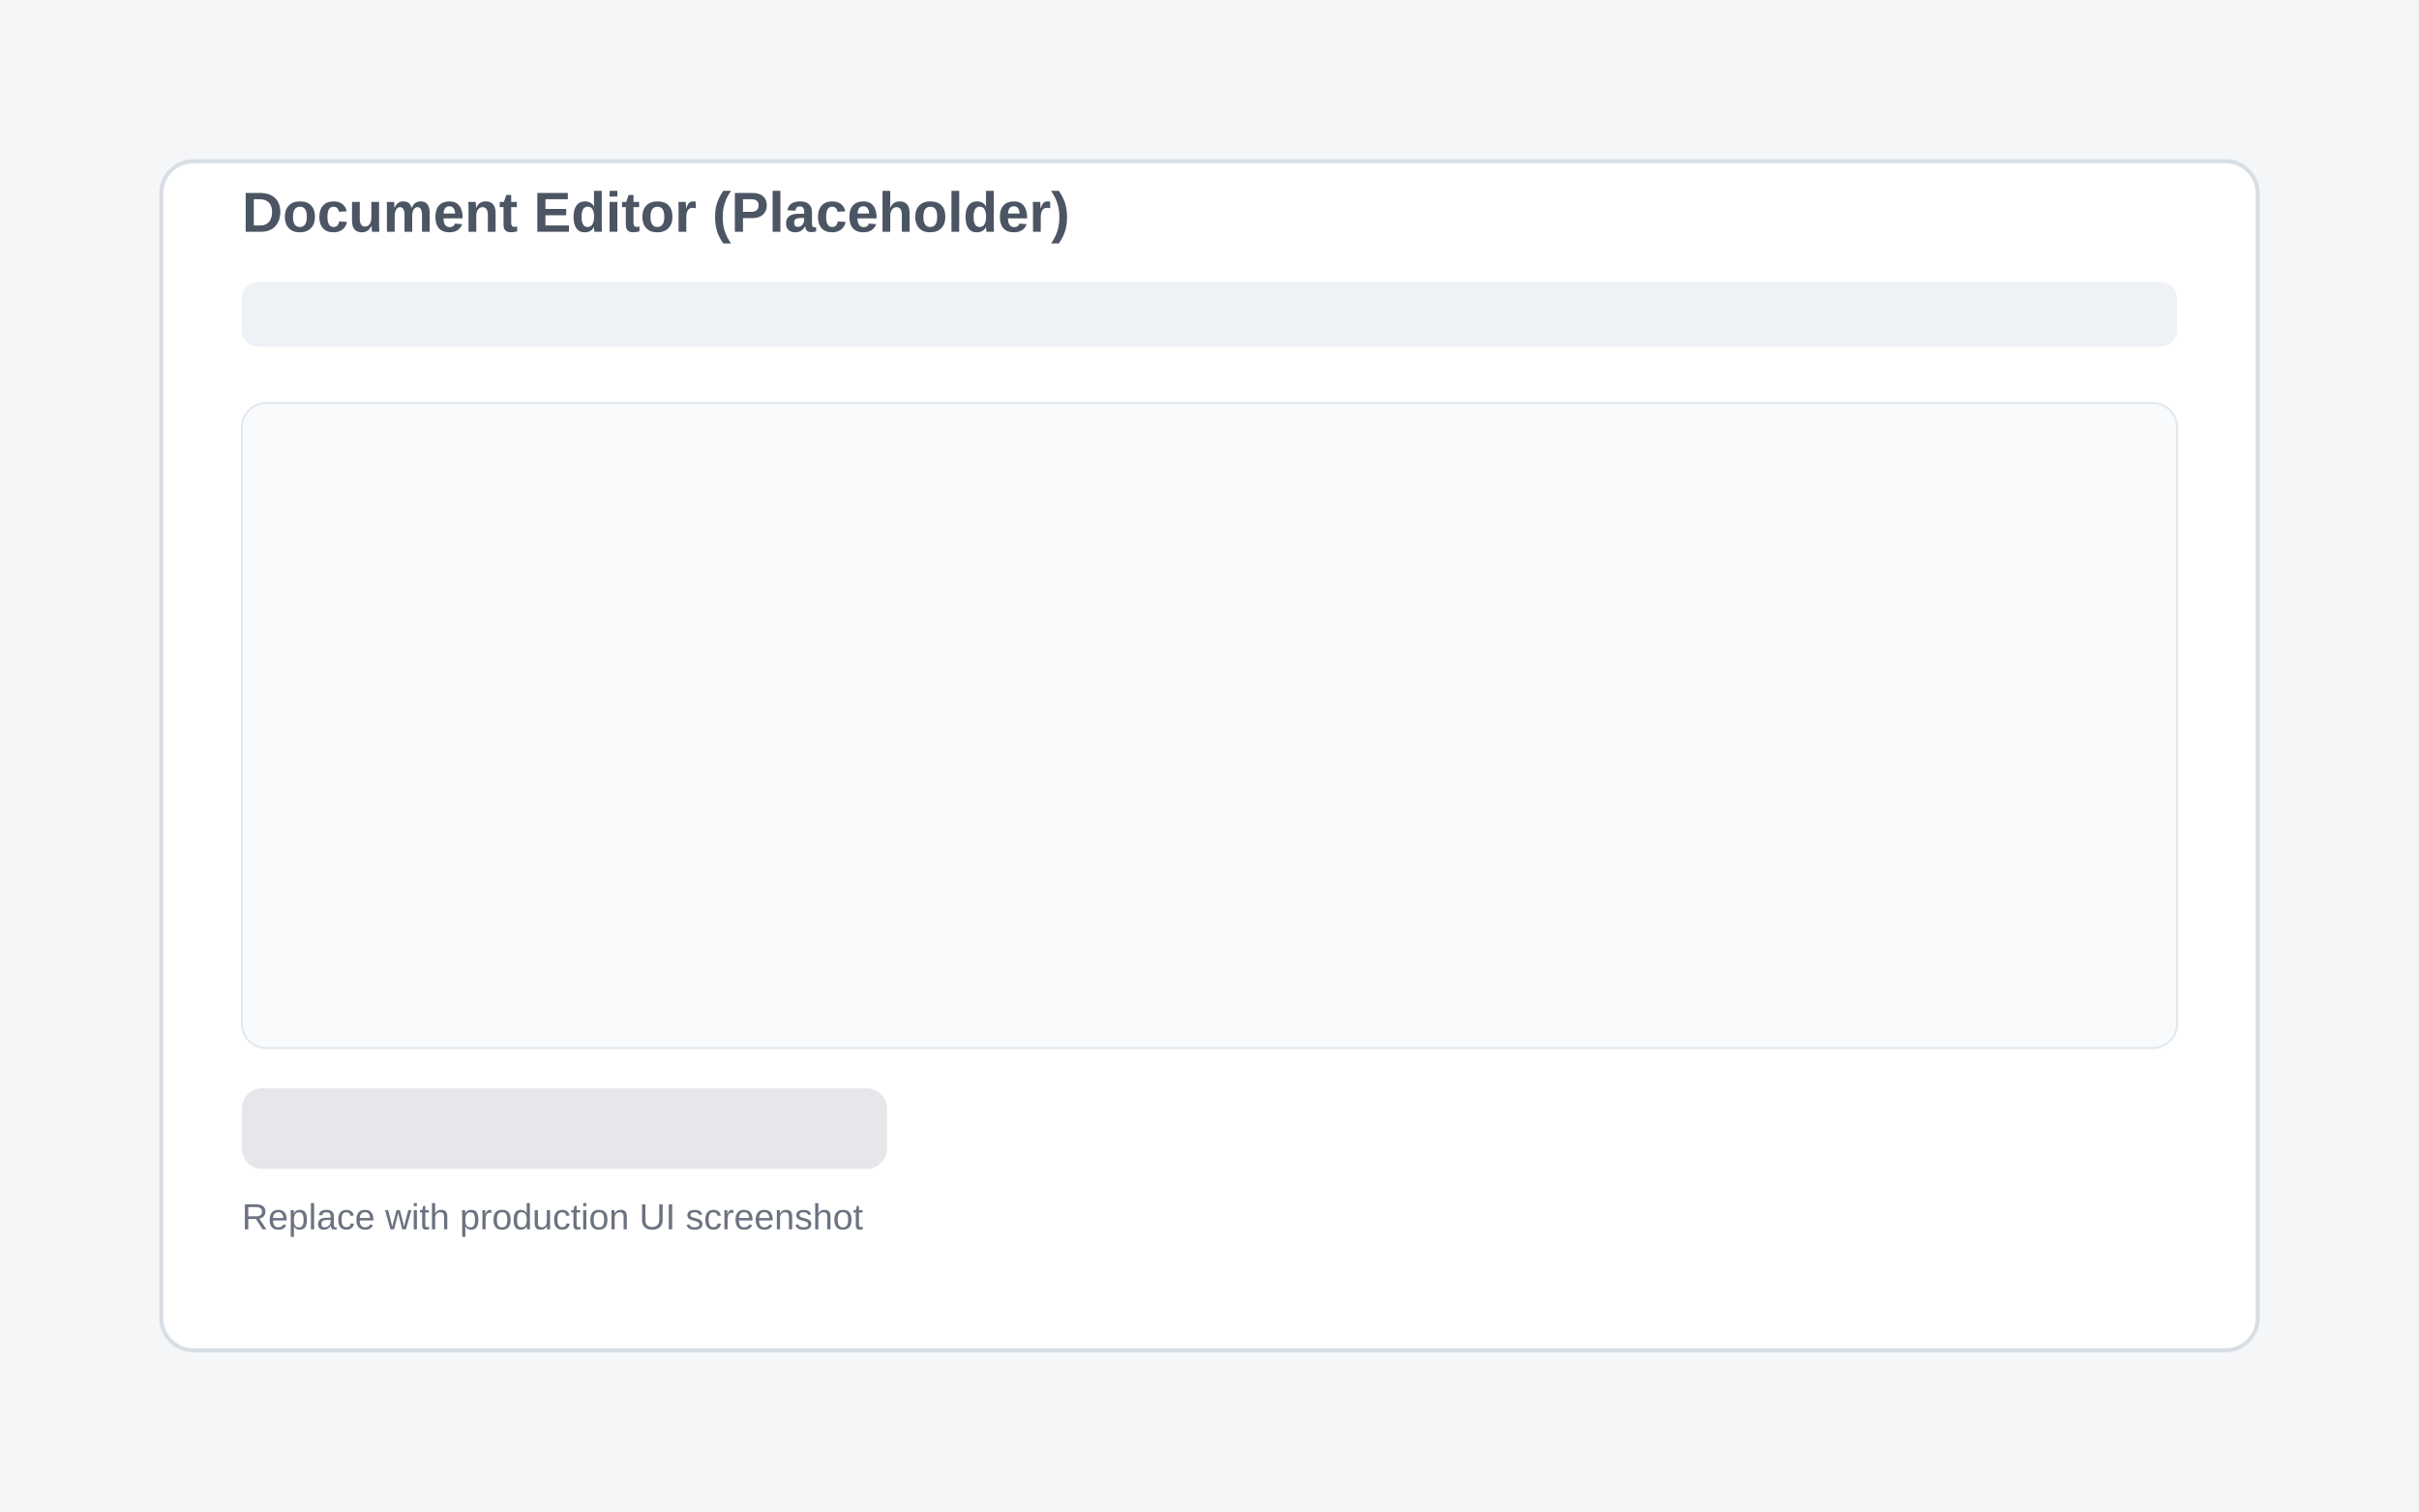
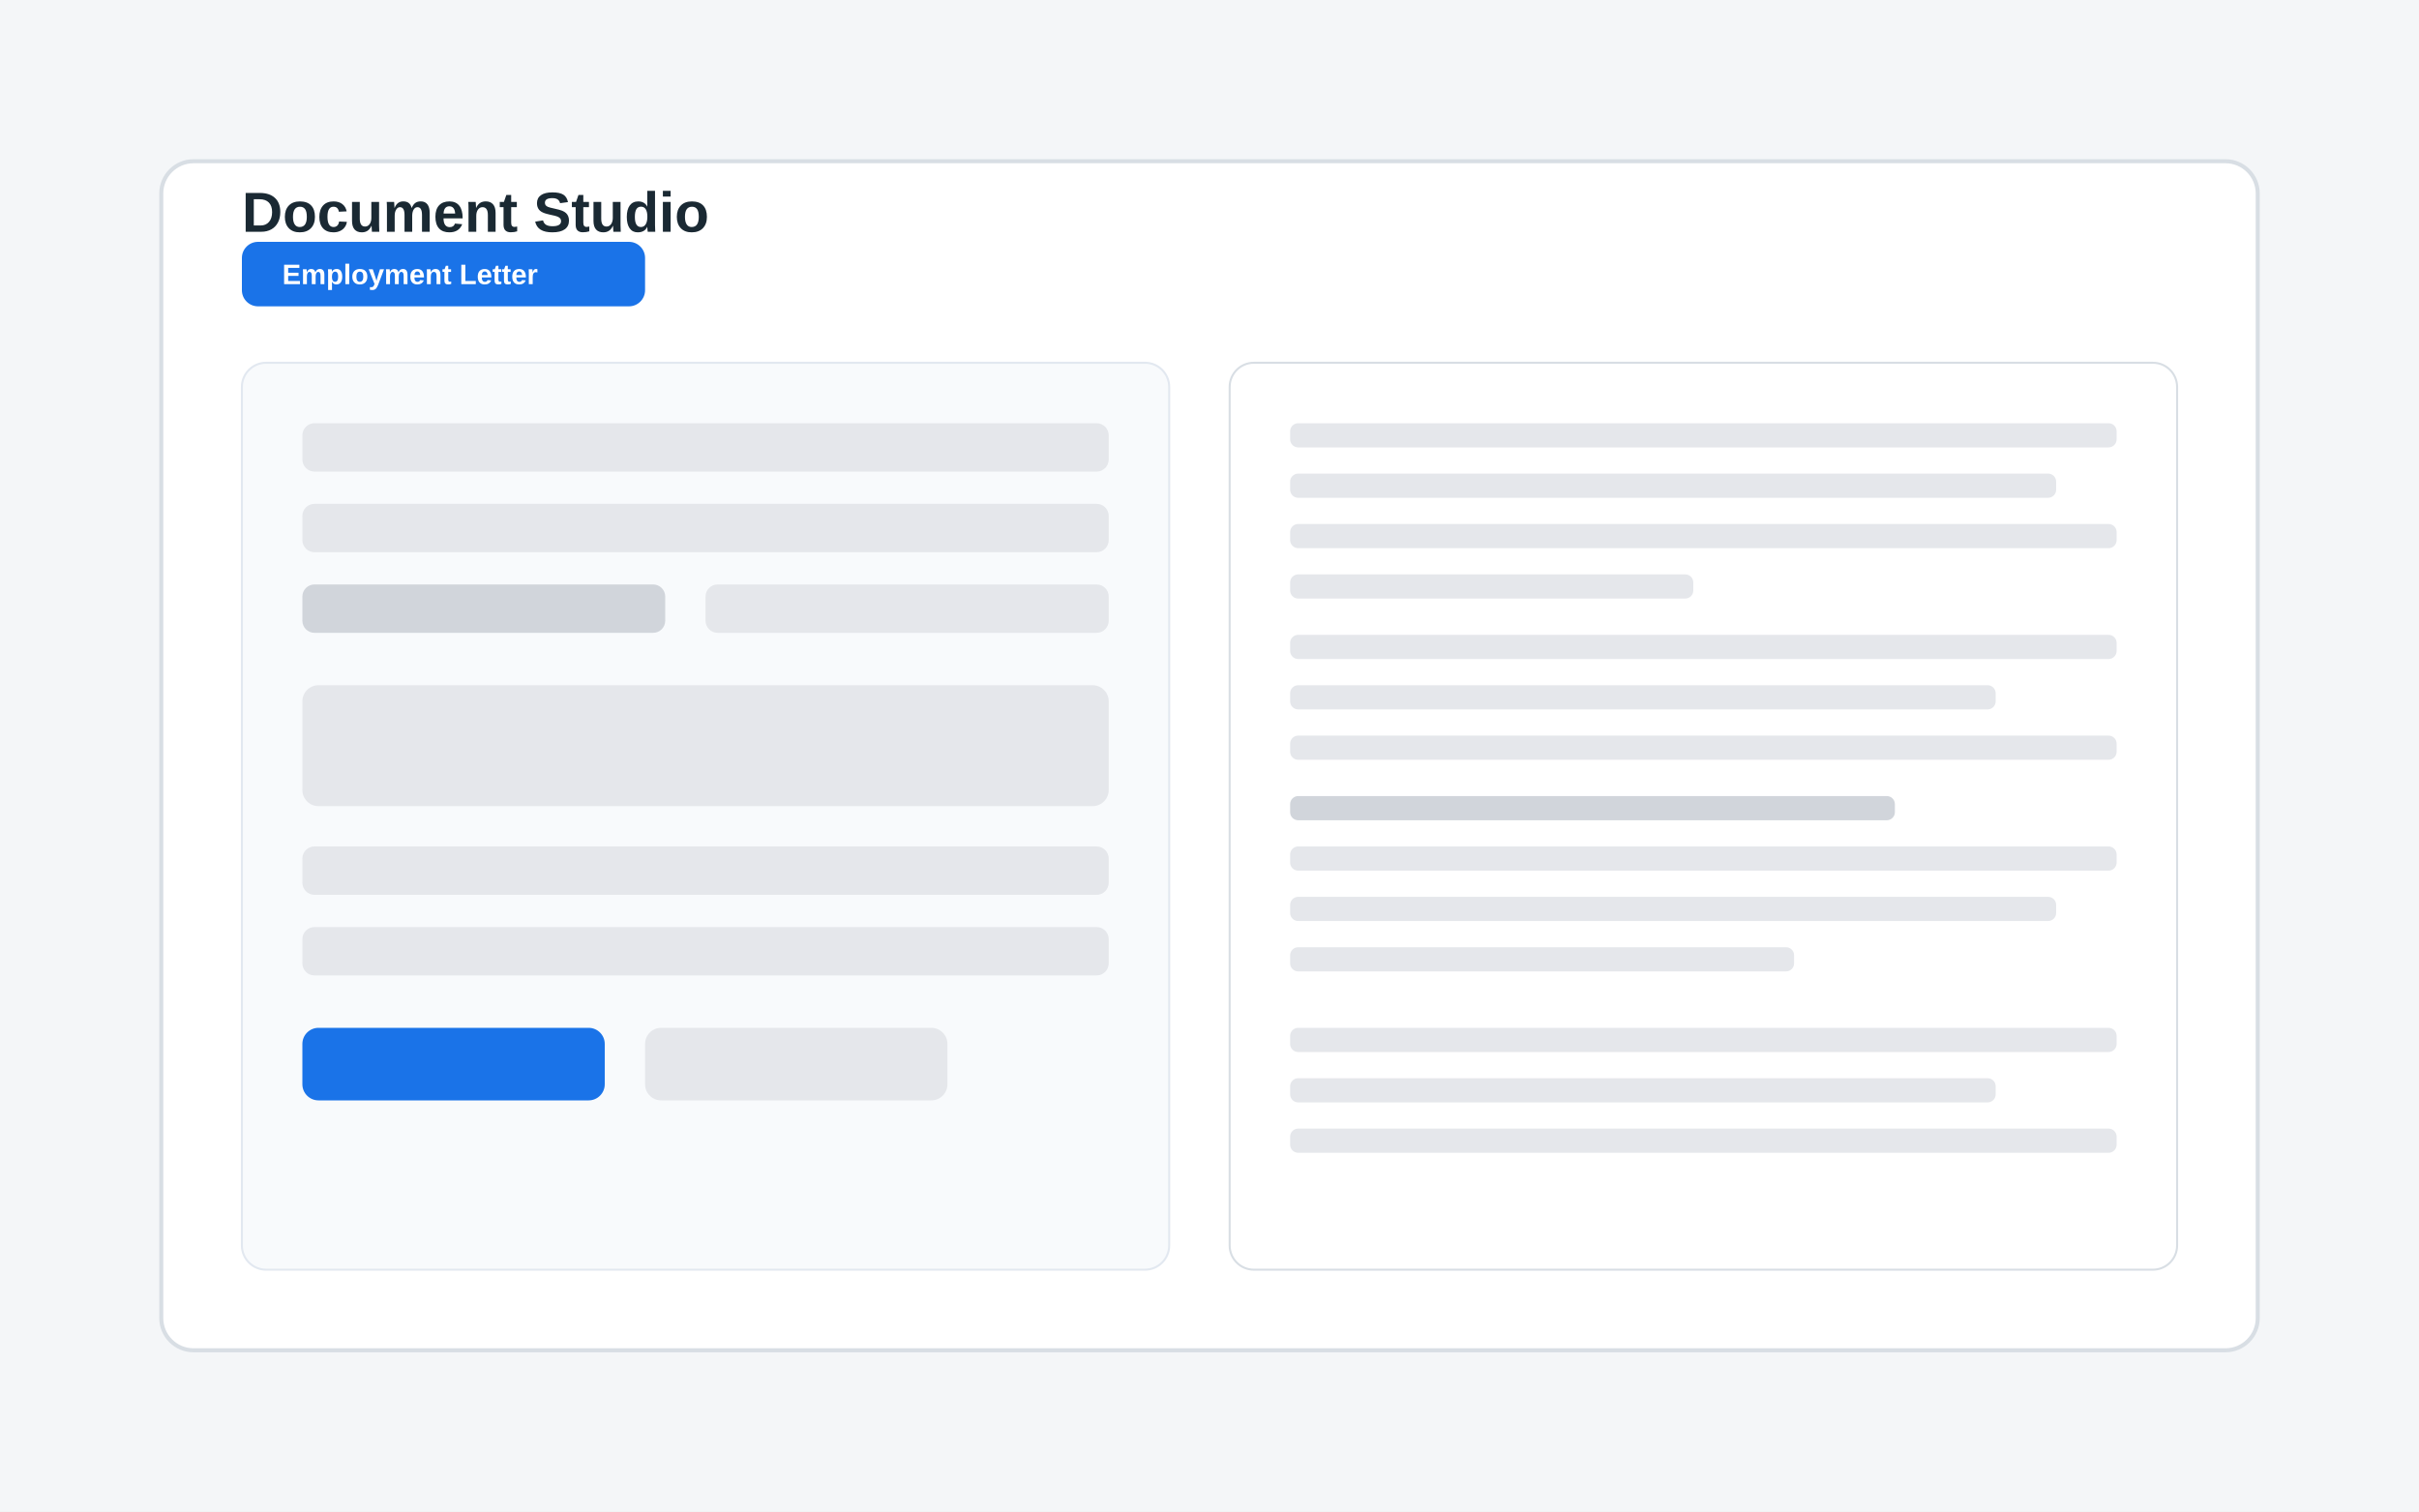
<svg xmlns="http://www.w3.org/2000/svg" width="1200" height="750" viewBox="0 0 1200 750" fill="none">
  <rect width="1200" height="750" fill="#F4F6F8" />
  <rect x="80" y="80" width="1040" height="590" rx="16" fill="#FFFFFF" stroke="#D8DEE4" stroke-width="2" />
-   <rect x="120" y="140" width="960" height="32" rx="8" fill="#EEF2F6" />
-   <rect x="120" y="200" width="960" height="320" rx="12" fill="#F8FAFC" stroke="#E2E8F0" />
-   <rect x="120" y="540" width="320" height="40" rx="10" fill="#E5E7EB" />
-   <text x="120" y="115" font-family="Arial, sans-serif" font-size="28" font-weight="600" fill="#4B5563">Document Editor (Placeholder)</text>
-   <text x="120" y="610" font-family="Arial, sans-serif" font-size="18" fill="#6B7280">Replace with production UI screenshot</text>
+   <rect x="120" y="120" width="200" height="32" rx="8" fill="#1A73E8" />
+   <text x="140" y="141" font-family="Arial, sans-serif" font-size="14" font-weight="600" fill="#FFFFFF">Employment Letter</text>
+   <rect x="120" y="180" width="460" height="450" rx="12" fill="#F8FAFC" stroke="#E2E8F0" />
+   <rect x="150" y="210" width="400" height="24" rx="6" fill="#E5E7EB" />
+   <rect x="150" y="250" width="400" height="24" rx="6" fill="#E5E7EB" />
+   <rect x="150" y="290" width="180" height="24" rx="6" fill="#D1D5DB" />
+   <rect x="350" y="290" width="200" height="24" rx="6" fill="#E5E7EB" />
+   <rect x="150" y="340" width="400" height="60" rx="8" fill="#E5E7EB" />
+   <rect x="150" y="420" width="400" height="24" rx="6" fill="#E5E7EB" />
+   <rect x="150" y="460" width="400" height="24" rx="6" fill="#E5E7EB" />
+   <rect x="150" y="510" width="150" height="36" rx="8" fill="#1A73E8" />
+   <rect x="320" y="510" width="150" height="36" rx="8" fill="#E5E7EB" />
+   <rect x="610" y="180" width="470" height="450" rx="12" fill="#FFFFFF" stroke="#D8DEE4" />
+   <rect x="640" y="210" width="410" height="12" rx="4" fill="#E5E7EB" />
+   <rect x="640" y="235" width="380" height="12" rx="4" fill="#E5E7EB" />
+   <rect x="640" y="260" width="410" height="12" rx="4" fill="#E5E7EB" />
+   <rect x="640" y="285" width="200" height="12" rx="4" fill="#E5E7EB" />
+   <rect x="640" y="315" width="410" height="12" rx="4" fill="#E5E7EB" />
+   <rect x="640" y="340" width="350" height="12" rx="4" fill="#E5E7EB" />
+   <rect x="640" y="365" width="410" height="12" rx="4" fill="#E5E7EB" />
+   <rect x="640" y="395" width="300" height="12" rx="4" fill="#D1D5DB" />
+   <rect x="640" y="420" width="410" height="12" rx="4" fill="#E5E7EB" />
+   <rect x="640" y="445" width="380" height="12" rx="4" fill="#E5E7EB" />
+   <rect x="640" y="470" width="250" height="12" rx="4" fill="#E5E7EB" />
+   <rect x="640" y="510" width="410" height="12" rx="4" fill="#E5E7EB" />
+   <rect x="640" y="535" width="350" height="12" rx="4" fill="#E5E7EB" />
+   <rect x="640" y="560" width="410" height="12" rx="4" fill="#E5E7EB" />
+   <text x="120" y="115" font-family="Arial, sans-serif" font-size="28" font-weight="600" fill="#1A2933">Document Studio</text>
</svg>
